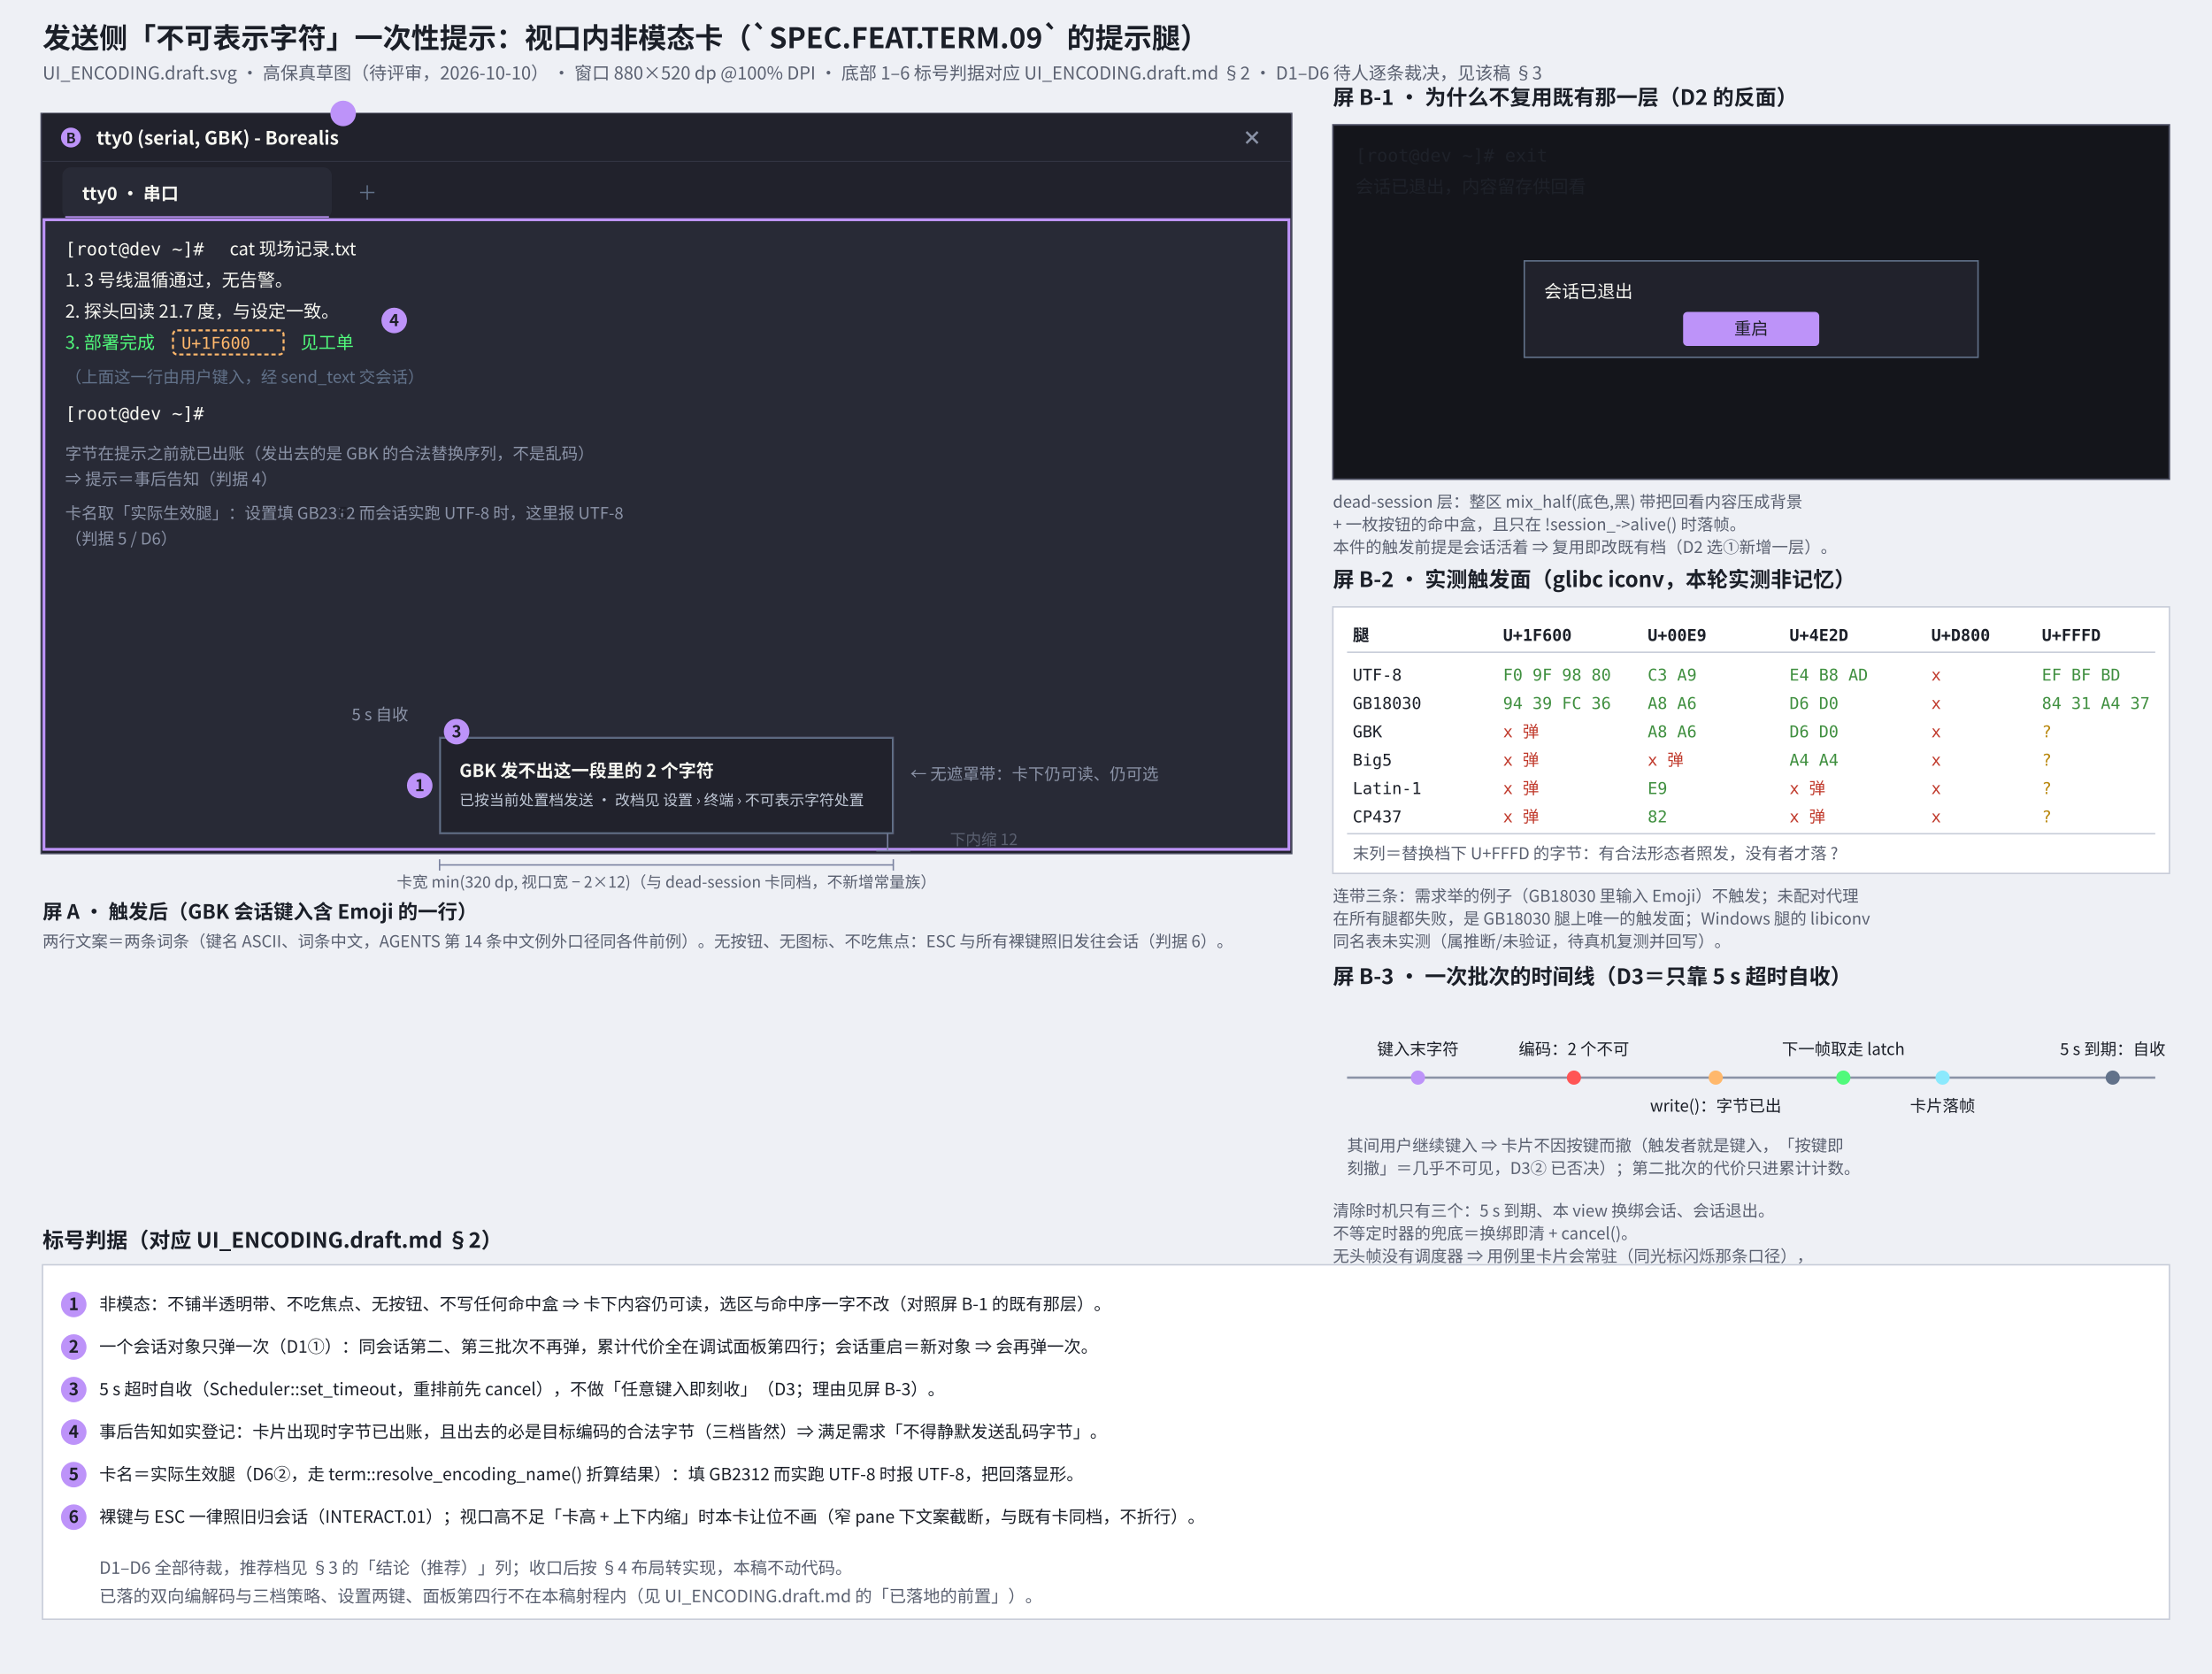
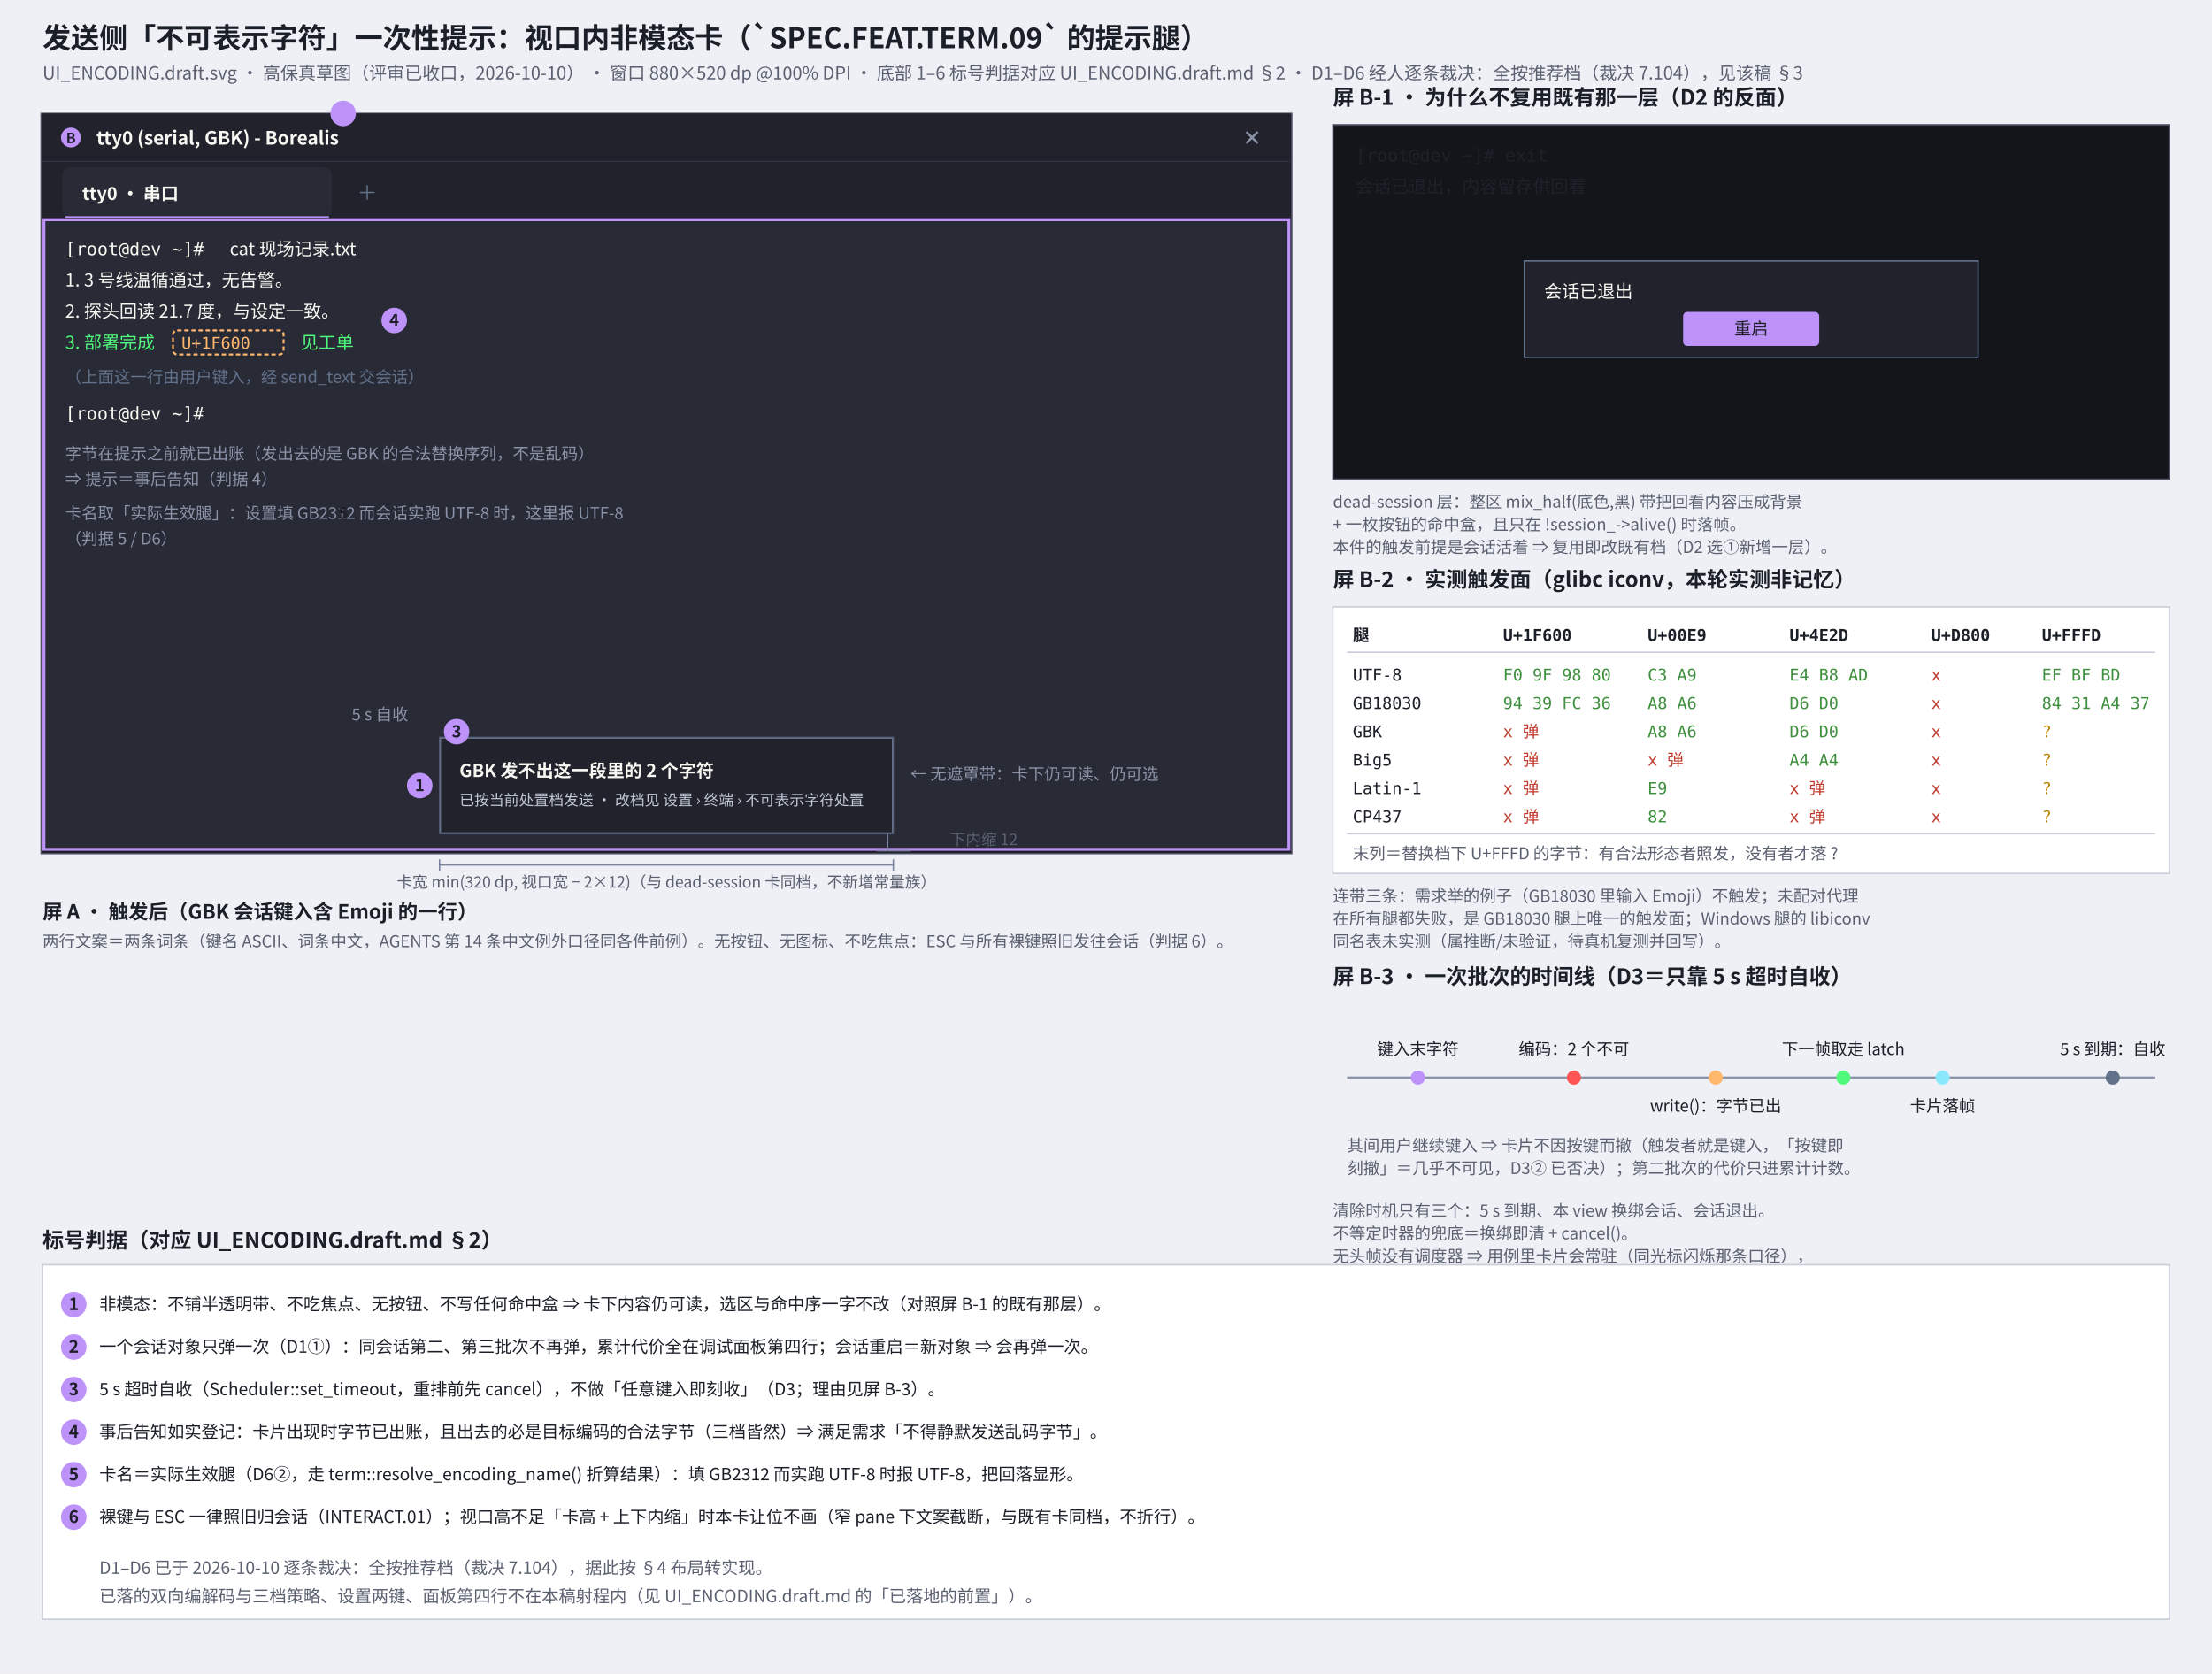
<svg xmlns="http://www.w3.org/2000/svg" width="1560" height="1180" viewBox="0 0 1560 1180" font-family="'Noto Sans CJK SC',sans-serif">
  <rect x="0" y="0" width="1560" height="1180" fill="#eef0f5" />
  <text x="30" y="34" font-size="20" font-weight="700" fill="#1b1f28">发送侧「不可表示字符」一次性提示：视口内非模态卡（`SPEC.FEAT.TERM.09` 的提示腿）</text>
-   <text x="30" y="56" font-size="12.5" fill="#5a6070">UI_ENCODING.draft.svg · 高保真草图（待评审，2026-10-10） · 窗口 880×520 dp @100% DPI · 底部 1–6 标号判据对应 UI_ENCODING.draft.md §2 · D1–D6 待人逐条裁决，见该稿 §3</text>
+   <text x="30" y="56" font-size="12.5" fill="#5a6070">UI_ENCODING.draft.svg · 高保真草图（评审已收口，2026-10-10） · 窗口 880×520 dp @100% DPI · 底部 1–6 标号判据对应 UI_ENCODING.draft.md §2 · D1–D6 经人逐条裁决：全按推荐档（裁决 7.104），见该稿 §3</text>
  <g transform="translate(30,80)">
    <rect x="-1" y="0" width="882" height="522" fill="#1E1F29" stroke="#4D4F63" stroke-width="1" />
    <rect x="0" y="0" width="880" height="34" fill="#21222C" />
    <circle cx="20" cy="17" r="7" fill="#BD93F9" />
    <text x="20" y="21" font-size="10" fill="#1E1F29" font-weight="700" text-anchor="middle">B</text>
    <text x="38" y="22" font-size="13" fill="#F8F8F2" font-weight="600">tty0 (serial, GBK) - Borealis</text>
    <line x1="849" y1="13" x2="857" y2="21" stroke="#8B93A7" stroke-width="1.6" />
    <line x1="857" y1="13" x2="849" y2="21" stroke="#8B93A7" stroke-width="1.6" />
    <line x1="0" y1="34" x2="880" y2="34" stroke="#3A3C4C" stroke-width="1" />
    <rect x="0" y="34" width="880" height="40" fill="#21222C" />
    <rect x="14" y="38" width="190" height="36" rx="6" fill="#282A36" />
    <text x="28" y="61" font-size="12.5" fill="#F8F8F2" font-weight="600">tty0 · 串口</text>
    <line x1="16" y1="74" x2="202" y2="74" stroke="#BD93F9" stroke-width="3" />
    <text x="222" y="61" font-size="14" fill="#62728A">＋</text>
    <line x1="0" y1="74" x2="880" y2="74" stroke="#3A3C4C" stroke-width="1" />
    <rect x="0" y="74" width="880" height="446" fill="#282A36" />
    <rect x="1" y="75" width="878" height="444" fill="none" stroke="#BD93F9" stroke-width="2" />
    <g font-size="12.5">
      <text x="16" y="100" fill="#F8F8F2" font-family="'DejaVu Sans Mono',monospace">[root@dev ~]#</text>
      <text x="132" y="100" fill="#F8F8F2">cat 现场记录.txt</text>
      <text x="16" y="122" fill="#F8F8F2">1. 3 号线温循通过，无告警。</text>
      <text x="16" y="144" fill="#F8F8F2">2. 探头回读 21.7 度，与设定一致。</text>
      <text x="16" y="166" fill="#50FA7B">3. 部署完成</text>
      <rect x="92" y="153" width="78" height="17" rx="3" fill="none" stroke="#FFB86C" stroke-width="1.4" stroke-dasharray="3 2" />
      <text x="98" y="166" font-size="11.5" fill="#FFB86C" font-family="'DejaVu Sans Mono',monospace">U+1F600</text>
      <text x="182" y="166" fill="#50FA7B">见工单</text>
      <text x="16" y="190" font-size="11.5" fill="#62728A">（上面这一行由用户键入，经 send_text 交会话）</text>
      <text x="16" y="216" fill="#F8F8F2" font-family="'DejaVu Sans Mono',monospace">[root@dev ~]#</text>
    </g>
    <text x="16" y="244" font-size="11.5" fill="#8B93A7">字节在提示之前就已出账（发出去的是 GBK 的合法替换序列，不是乱码）</text>
    <text x="16" y="262" font-size="11.5" fill="#8B93A7">⇒ 提示＝事后告知（判据 4）</text>
    <text x="16" y="286" font-size="11.5" fill="#8B93A7">卡名取「实际生效腿」：设置填 GB2312 而会话实跑 UTF-8 时，这里报 UTF-8</text>
    <text x="16" y="304" font-size="11.5" fill="#8B93A7">（判据 5 / D6）</text>
    <g>
      <rect x="280" y="440" width="320" height="68" fill="#21222C" stroke="#4D4F63" stroke-width="1" />
      <rect x="280" y="440" width="320" height="1" fill="#62728A" />
      <rect x="280" y="507" width="320" height="1" fill="#62728A" />
      <rect x="280" y="441" width="1" height="66" fill="#62728A" />
      <rect x="599" y="441" width="1" height="66" fill="#62728A" />
      <text x="294" y="468" font-size="12.5" fill="#F8F8F2" font-weight="600">GBK 发不出这一段里的 2 个字符</text>
      <text x="294" y="488" font-size="10.5" fill="#BFC7D5">已按当前处置档发送 · 改档见 设置 › 终端 › 不可表示字符处置</text>
    </g>
    <circle cx="266" cy="474" r="9" fill="#BD93F9" />
    <text x="266" y="478" font-size="11.5" font-weight="700" fill="#1E1F29" text-anchor="middle">1</text>
    <text x="612" y="470" font-size="11.5" fill="#8B93A7">← 无遮罩带：卡下仍可读、仍可选</text>
    <circle cx="292" cy="436" r="9" fill="#BD93F9" />
    <text x="292" y="440" font-size="11.5" font-weight="700" fill="#1E1F29" text-anchor="middle">3</text>
    <text x="238" y="428" font-size="11.5" fill="#8B93A7" text-anchor="middle">5 s 自收</text>
    <circle cx="248" cy="146" r="9" fill="#BD93F9" />
    <text x="248" y="150" font-size="11.5" font-weight="700" fill="#1E1F29" text-anchor="middle">4</text>
    <circle cx="212" y="282" r="9" fill="#BD93F9" />
    <text x="212" y="286" font-size="11.5" font-weight="700" fill="#1E1F29" text-anchor="middle">5</text>
    <g stroke="#7A82A0" stroke-width="1" fill="none">
      <line x1="280" y1="530" x2="600" y2="530" />
      <line x1="280" y1="526" x2="280" y2="534" />
      <line x1="600" y1="526" x2="600" y2="534" />
      <line x1="596" y1="508" x2="596" y2="520" />
      <line x1="588" y1="520" x2="612" y2="520" />
    </g>
    <text x="440" y="546" font-size="11" fill="#5a6070" text-anchor="middle">卡宽 min(320 dp, 视口宽 − 2×12)（与 dead-session 卡同档，不新增常量族）</text>
    <text x="640" y="516" font-size="11" fill="#5a6070">下内缩 12</text>
  </g>
  <text x="30" y="648" font-size="14" font-weight="700" fill="#1b1f28">屏 A · 触发后（GBK 会话键入含 Emoji 的一行）</text>
  <text x="30" y="668" font-size="11.5" fill="#5a6070">两行文案＝两条词条（键名 ASCII、词条中文，AGENTS 第 14 条中文例外口径同各件前例）。无按钮、无图标、不吃焦点：ESC 与所有裸键照旧发往会话（判据 6）。</text>
  <g transform="translate(940,80)">
    <text x="0" y="-6" font-size="15" font-weight="700" fill="#1b1f28">屏 B-1 · 为什么不复用既有那一层（D2 的反面）</text>
    <rect x="0" y="8" width="590" height="250" fill="#1E1F29" stroke="#4D4F63" stroke-width="1" />
    <rect x="1" y="9" width="588" height="248" fill="#282A36" />
    <text x="16" y="34" font-size="12.5" fill="#62728A" opacity="0.35" font-family="'DejaVu Sans Mono',monospace">[root@dev ~]# exit</text>
    <text x="16" y="56" font-size="12.5" fill="#62728A" opacity="0.35">会话已退出，内容留存供回看</text>
    <rect x="1" y="9" width="588" height="248" fill="#000000" opacity="0.5" />
    <rect x="135" y="104" width="320" height="68" fill="#21222C" stroke="#62728A" stroke-width="1" />
    <text x="149" y="130" font-size="12.5" fill="#F8F8F2">会话已退出</text>
    <rect x="247" y="140" width="96" height="24" rx="3" fill="#BD93F9" />
    <text x="295" y="156" font-size="12" fill="#1E1F29" text-anchor="middle">重启</text>
    <text x="0" y="278" font-size="11.5" fill="#5a6070">dead-session 层：整区 mix_half(底色,黑) 带把回看内容压成背景</text>
    <text x="0" y="294" font-size="11.5" fill="#5a6070">+ 一枚按钮的命中盒，且只在 !session_-&gt;alive() 时落帧。</text>
    <text x="0" y="310" font-size="11.5" fill="#5a6070">本件的触发前提是会话活着 ⇒ 复用即改既有档（D2 选①新增一层）。</text>
  </g>
  <g transform="translate(940,420)">
    <text x="0" y="-6" font-size="15" font-weight="700" fill="#1b1f28">屏 B-2 · 实测触发面（glibc iconv，本轮实测非记忆）</text>
    <rect x="0" y="8" width="590" height="188" fill="#ffffff" stroke="#c7ccd8" stroke-width="1" />
    <g font-family="'DejaVu Sans Mono',monospace" font-size="11.5" fill="#1b1f28">
      <text x="14" y="32" font-weight="700">腿</text>
      <text x="120" y="32" font-weight="700">U+1F600</text>
      <text x="222" y="32" font-weight="700">U+00E9</text>
      <text x="322" y="32" font-weight="700">U+4E2D</text>
      <text x="422" y="32" font-weight="700">U+D800</text>
      <text x="500" y="32" font-weight="700">U+FFFD</text>
      <line x1="10" y1="40" x2="580" y2="40" stroke="#c7ccd8" />
      <text x="14" y="60">UTF-8</text>
      <text x="120" y="60" fill="#3f8f3f">F0 9F 98 80</text>
      <text x="222" y="60" fill="#3f8f3f">C3 A9</text>
      <text x="322" y="60" fill="#3f8f3f">E4 B8 AD</text>
      <text x="422" y="60" fill="#c0392b">x</text>
      <text x="500" y="60" fill="#3f8f3f">EF BF BD</text>
      <text x="14" y="80">GB18030</text>
      <text x="120" y="80" fill="#3f8f3f">94 39 FC 36</text>
      <text x="222" y="80" fill="#3f8f3f">A8 A6</text>
      <text x="322" y="80" fill="#3f8f3f">D6 D0</text>
      <text x="422" y="80" fill="#c0392b">x</text>
      <text x="500" y="80" fill="#3f8f3f">84 31 A4 37</text>
      <text x="14" y="100">GBK</text>
      <text x="120" y="100" fill="#c0392b">x 弹</text>
      <text x="222" y="100" fill="#3f8f3f">A8 A6</text>
      <text x="322" y="100" fill="#3f8f3f">D6 D0</text>
      <text x="422" y="100" fill="#c0392b">x</text>
      <text x="500" y="100" fill="#b8860b">?</text>
      <text x="14" y="120">Big5</text>
      <text x="120" y="120" fill="#c0392b">x 弹</text>
      <text x="222" y="120" fill="#c0392b">x 弹</text>
      <text x="322" y="120" fill="#3f8f3f">A4 A4</text>
      <text x="422" y="120" fill="#c0392b">x</text>
      <text x="500" y="120" fill="#b8860b">?</text>
      <text x="14" y="140">Latin-1</text>
      <text x="120" y="140" fill="#c0392b">x 弹</text>
      <text x="222" y="140" fill="#3f8f3f">E9</text>
      <text x="322" y="140" fill="#c0392b">x 弹</text>
      <text x="422" y="140" fill="#c0392b">x</text>
      <text x="500" y="140" fill="#b8860b">?</text>
      <text x="14" y="160">CP437</text>
      <text x="120" y="160" fill="#c0392b">x 弹</text>
      <text x="222" y="160" fill="#3f8f3f">82</text>
      <text x="322" y="160" fill="#c0392b">x 弹</text>
      <text x="422" y="160" fill="#c0392b">x</text>
      <text x="500" y="160" fill="#b8860b">?</text>
      <line x1="10" y1="168" x2="580" y2="168" stroke="#c7ccd8" />
      <text x="14" y="186" font-family="'Noto Sans CJK SC',sans-serif" fill="#5a6070">末列＝替换档下 U+FFFD 的字节：有合法形态者照发，没有者才落 ?</text>
    </g>
    <text x="0" y="216" font-size="11.5" fill="#5a6070">连带三条：需求举的例子（GB18030 里输入 Emoji）不触发；未配对代理</text>
    <text x="0" y="232" font-size="11.5" fill="#5a6070">在所有腿都失败，是 GB18030 腿上唯一的触发面；Windows 腿的 libiconv</text>
    <text x="0" y="248" font-size="11.5" fill="#5a6070">同名表未实测（属推断/未验证，待真机复测并回写）。</text>
  </g>
  <g transform="translate(940,700)">
    <text x="0" y="-6" font-size="15" font-weight="700" fill="#1b1f28">屏 B-3 · 一次批次的时间线（D3＝只靠 5 s 超时自收）</text>
    <line x1="10" y1="60" x2="580" y2="60" stroke="#8B93A7" stroke-width="1.6" />
    <g font-size="11.5" fill="#1b1f28">
      <circle cx="60" cy="60" r="5" fill="#BD93F9" />
      <text x="60" y="44" text-anchor="middle">键入末字符</text>
      <circle cx="170" cy="60" r="5" fill="#FF5555" />
      <text x="170" y="44" text-anchor="middle">编码：2 个不可</text>
      <circle cx="270" cy="60" r="5" fill="#FFB86C" />
      <text x="270" y="84" text-anchor="middle">write()：字节已出</text>
      <circle cx="360" cy="60" r="5" fill="#50FA7B" />
      <text x="360" y="44" text-anchor="middle">下一帧取走 latch</text>
      <circle cx="430" cy="60" r="5" fill="#8BE9FD" />
      <text x="430" y="84" text-anchor="middle">卡片落帧</text>
      <circle cx="550" cy="60" r="5" fill="#62728A" />
      <text x="550" y="44" text-anchor="middle">5 s 到期：自收</text>
      <text x="10" y="112" fill="#5a6070">其间用户继续键入 ⇒ 卡片不因按键而撤（触发者就是键入，「按键即</text>
      <text x="10" y="128" fill="#5a6070">刻撤」＝几乎不可见，D3② 已否决）；第二批次的代价只进累计计数。</text>
    </g>
    <text x="0" y="158" font-size="11.5" fill="#5a6070">清除时机只有三个：5 s 到期、本 view 换绑会话、会话退出。</text>
    <text x="0" y="174" font-size="11.5" fill="#5a6070">不等定时器的兜底＝换绑即清 + cancel()。</text>
    <text x="0" y="190" font-size="11.5" fill="#5a6070">无头帧没有调度器 ⇒ 用例里卡片会常驻（同光标闪烁那条口径），</text>
    <text x="0" y="206" font-size="11.5" fill="#5a6070">自收那条要播种调度器才测得到。</text>
  </g>
  <g transform="translate(30,880)">
    <text x="0" y="0" font-size="15" font-weight="700" fill="#1b1f28">标号判据（对应 UI_ENCODING.draft.md §2）</text>
    <rect x="0" y="12" width="1500" height="250" fill="#ffffff" stroke="#c7ccd8" stroke-width="1" />
    <g font-size="12" fill="#1b1f28">
      <circle cx="22" cy="40" r="9" fill="#BD93F9" />
      <text x="22" y="44" text-anchor="middle" font-weight="700" fill="#1E1F29">1</text>
      <text x="40" y="44">非模态：不铺半透明带、不吃焦点、无按钮、不写任何命中盒 ⇒ 卡下内容仍可读，选区与命中序一字不改（对照屏 B-1 的既有那层）。</text>
      <circle cx="22" cy="70" r="9" fill="#BD93F9" />
      <text x="22" y="74" text-anchor="middle" font-weight="700" fill="#1E1F29">2</text>
      <text x="40" y="74">一个会话对象只弹一次（D1①）：同会话第二、第三批次不再弹，累计代价全在调试面板第四行；会话重启＝新对象 ⇒ 会再弹一次。</text>
      <circle cx="22" cy="100" r="9" fill="#BD93F9" />
      <text x="22" y="104" text-anchor="middle" font-weight="700" fill="#1E1F29">3</text>
      <text x="40" y="104">5 s 超时自收（Scheduler::set_timeout，重排前先 cancel），不做「任意键入即刻收」（D3；理由见屏 B-3）。</text>
      <circle cx="22" cy="130" r="9" fill="#BD93F9" />
      <text x="22" y="134" text-anchor="middle" font-weight="700" fill="#1E1F29">4</text>
      <text x="40" y="134">事后告知如实登记：卡片出现时字节已出账，且出去的必是目标编码的合法字节（三档皆然）⇒ 满足需求「不得静默发送乱码字节」。</text>
      <circle cx="22" cy="160" r="9" fill="#BD93F9" />
      <text x="22" y="164" text-anchor="middle" font-weight="700" fill="#1E1F29">5</text>
      <text x="40" y="164">卡名＝实际生效腿（D6②，走 term::resolve_encoding_name() 折算结果）：填 GB2312 而实跑 UTF-8 时报 UTF-8，把回落显形。</text>
      <circle cx="22" cy="190" r="9" fill="#BD93F9" />
      <text x="22" y="194" text-anchor="middle" font-weight="700" fill="#1E1F29">6</text>
      <text x="40" y="194">裸键与 ESC 一律照旧归会话（INTERACT.01）；视口高不足「卡高 + 上下内缩」时本卡让位不画（窄 pane 下文案截断，与既有卡同档，不折行）。</text>
-       <text x="40" y="230" fill="#5a6070">D1–D6 全部待裁，推荐档见 §3 的「结论（推荐）」列；收口后按 §4 布局转实现，本稿不动代码。</text>
+       <text x="40" y="230" fill="#5a6070">D1–D6 已于 2026-10-10 逐条裁决：全按推荐档（裁决 7.104），据此按 §4 布局转实现。</text>
      <text x="40" y="250" fill="#5a6070">已落的双向编解码与三档策略、设置两键、面板第四行不在本稿射程内（见 UI_ENCODING.draft.md 的「已落地的前置」）。</text>
    </g>
  </g>
</svg>
